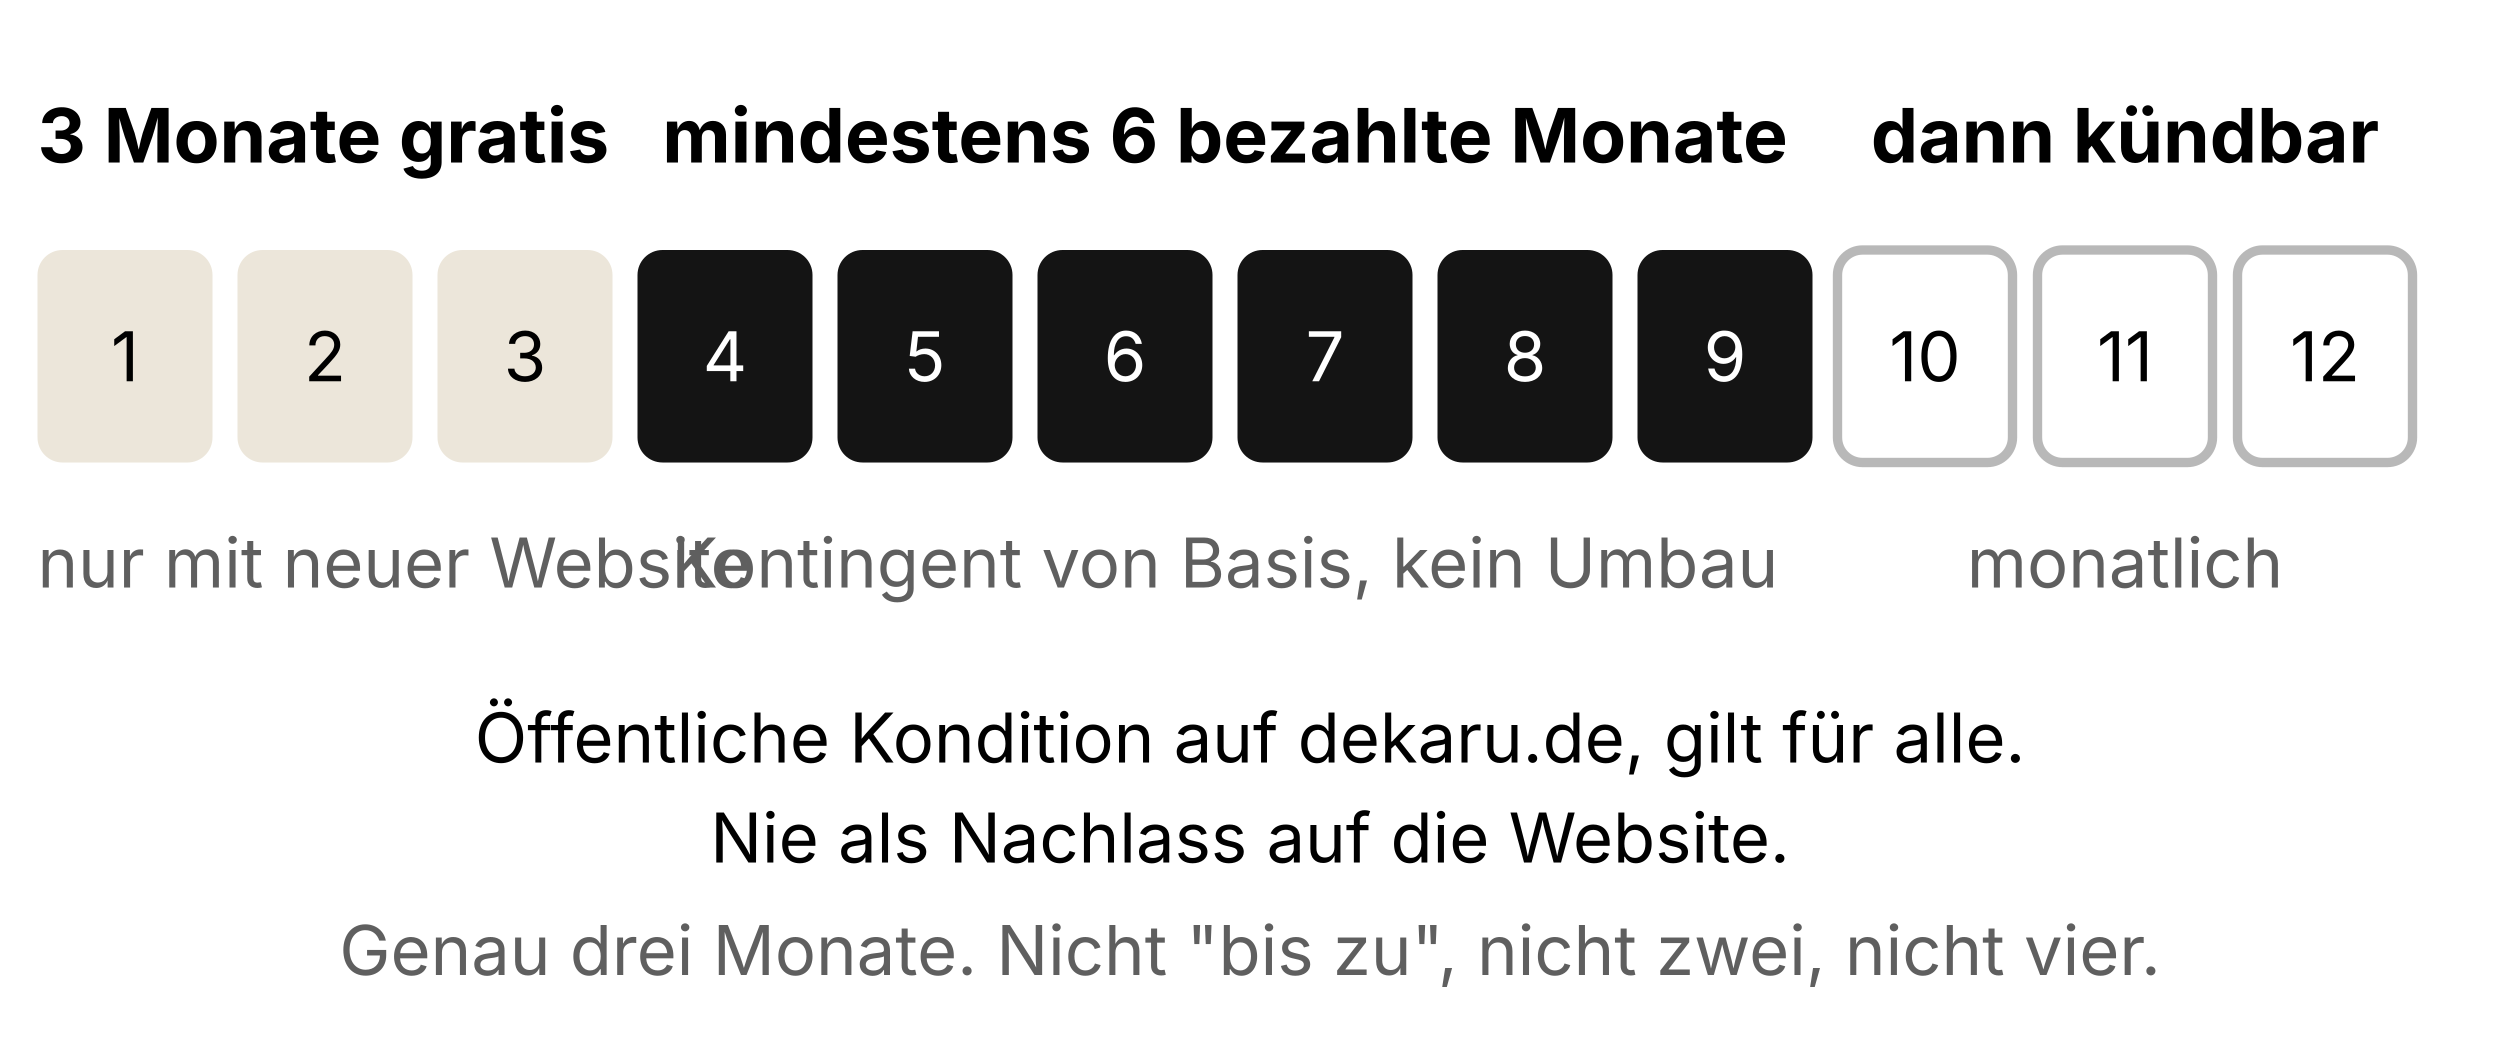
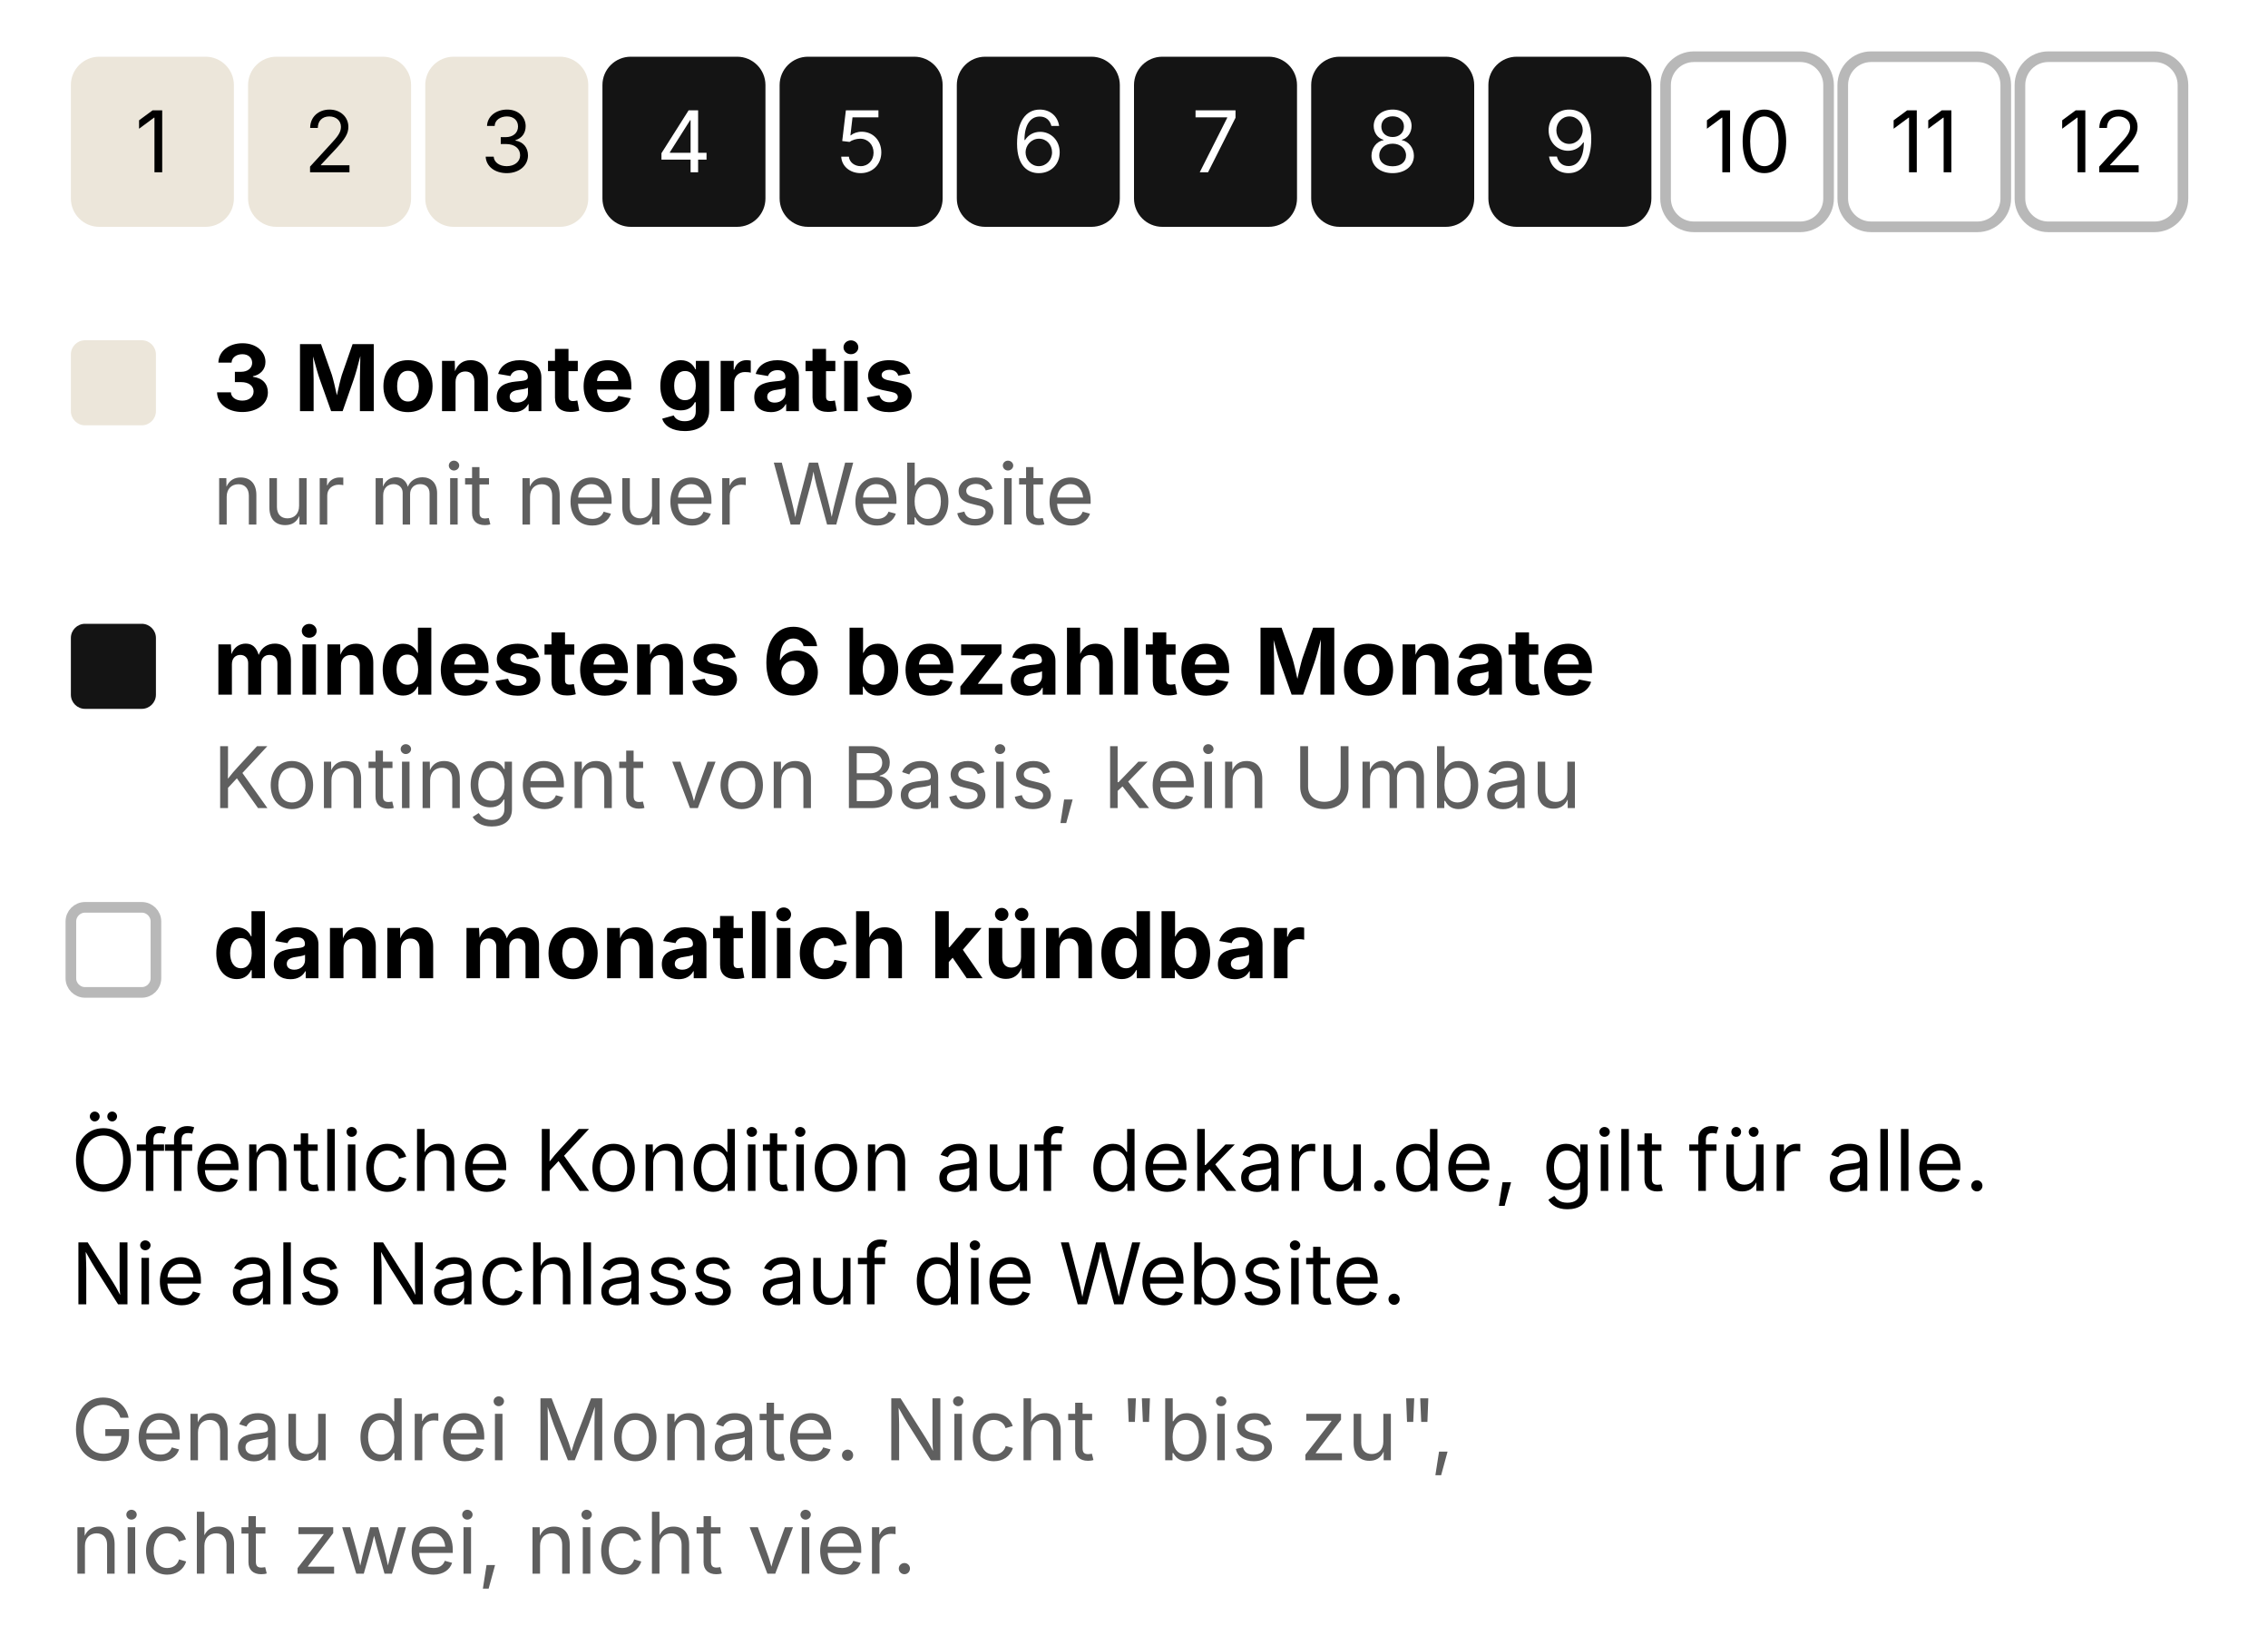
- <svg xmlns="http://www.w3.org/2000/svg" viewBox="0 0 400 166" role="img" aria-labelledby="gq-t gq-d" fill="currentColor" font-family="Inter, system-ui, sans-serif" font-size="12">
+ <svg xmlns="http://www.w3.org/2000/svg" id="g-gq" viewBox="0 0 320 232" role="img" aria-labelledby="gq-t gq-d" fill="currentColor" font-family="Inter, system-ui, sans-serif" font-size="12">
  <style>
-     .f1{fill:var(--lk-f1,#ece6da)}.f2{fill:var(--lk-f2,#e2e7ec)}.ink{fill:var(--lk-ink,#141414)}.on{fill:var(--lk-paper,#ffffff)}
-     .r{fill:none;stroke:var(--lk-line,#b8b8b8);stroke-width:1.5}.mu{fill:var(--lk-muted,#5f5f5f)}.h{font-weight:700}.s{font-size:11px}
+     #g-gq .f1{fill:var(--lk-f1,#ece6da)}#g-gq .ink{fill:var(--lk-ink,#141414)}#g-gq .on{fill:var(--lk-paper,#ffffff)}
+     #g-gq .r{fill:none;stroke:var(--lk-line,#b8b8b8);stroke-width:1.5}#g-gq .mu{fill:var(--lk-muted,#5f5f5f)}#g-gq .t{font-size:13px;font-weight:700}
  </style>
  <g>
-     <rect class="f1" x="6" y="40" width="28" height="34" rx="4" />
-     <rect class="f1" x="38" y="40" width="28" height="34" rx="4" />
-     <rect class="f1" x="70" y="40" width="28" height="34" rx="4" />
-     <rect class="ink" x="102" y="40" width="28" height="34" rx="4" />
-     <rect class="ink" x="134" y="40" width="28" height="34" rx="4" />
-     <rect class="ink" x="166" y="40" width="28" height="34" rx="4" />
-     <rect class="ink" x="198" y="40" width="28" height="34" rx="4" />
-     <rect class="ink" x="230" y="40" width="28" height="34" rx="4" />
-     <rect class="ink" x="262" y="40" width="28" height="34" rx="4" />
-     <rect class="r" x="294" y="40" width="28" height="34" rx="4" />
-     <rect class="r" x="326" y="40" width="28" height="34" rx="4" />
-     <rect class="r" x="358" y="40" width="28" height="34" rx="4" />
+     <rect class="f1" x="10" y="8" width="23" height="24" rx="4" />
+     <rect class="f1" x="35" y="8" width="23" height="24" rx="4" />
+     <rect class="f1" x="60" y="8" width="23" height="24" rx="4" />
+     <rect class="ink" x="85" y="8" width="23" height="24" rx="4" />
+     <rect class="ink" x="110" y="8" width="23" height="24" rx="4" />
+     <rect class="ink" x="135" y="8" width="23" height="24" rx="4" />
+     <rect class="ink" x="160" y="8" width="23" height="24" rx="4" />
+     <rect class="ink" x="185" y="8" width="23" height="24" rx="4" />
+     <rect class="ink" x="210" y="8" width="23" height="24" rx="4" />
+     <rect class="r" x="235" y="8" width="23" height="24" rx="4" />
+     <rect class="r" x="260" y="8" width="23" height="24" rx="4" />
+     <rect class="r" x="285" y="8" width="23" height="24" rx="4" />
  </g>
-   <g class="s" text-anchor="middle">
-     <text x="20" y="61">1</text>
-     <text x="52" y="61">2</text>
-     <text x="84" y="61">3</text>
-     <text x="308" y="61">10</text>
-     <text x="340" y="61">11</text>
-     <text x="372" y="61">12</text>
+   <g text-anchor="middle">
+     <text x="21.5" y="24.3">1</text>
+     <text x="46.5" y="24.3">2</text>
+     <text x="71.5" y="24.3">3</text>
+     <text x="246.5" y="24.3">10</text>
+     <text x="271.5" y="24.3">11</text>
+     <text x="296.5" y="24.3">12</text>
  </g>
-   <g class="s on" text-anchor="middle">
-     <text x="116" y="61">4</text>
-     <text x="148" y="61">5</text>
-     <text x="180" y="61">6</text>
-     <text x="212" y="61">7</text>
-     <text x="244" y="61">8</text>
-     <text x="276" y="61">9</text>
+   <g class="on" text-anchor="middle">
+     <text x="96.5" y="24.3">4</text>
+     <text x="121.5" y="24.3">5</text>
+     <text x="146.5" y="24.3">6</text>
+     <text x="171.5" y="24.3">7</text>
+     <text x="196.5" y="24.3">8</text>
+     <text x="221.5" y="24.3">9</text>
  </g>
-   <text class="h" x="6" y="26">3 Monate gratis</text>
-   <text class="h" x="196" y="26" text-anchor="middle">mindestens 6 bezahlte Monate</text>
-   <text class="h" x="340" y="26" text-anchor="middle">dann kündbar</text>
-   <text class="s mu" x="6" y="94">nur mit neuer Website</text>
-   <text class="s mu" x="196" y="94" text-anchor="middle">Kontingent von Basis, kein Umbau</text>
-   <text class="s mu" x="340" y="94" text-anchor="middle">monatlich</text>
-   <text class="s" x="200" y="122" text-anchor="middle">Öffentliche Kondition auf dekaru.de, gilt für alle.</text>
-   <text class="s" x="200" y="138" text-anchor="middle">Nie als Nachlass auf die Website.</text>
-   <text class="s mu" x="200" y="156" text-anchor="middle">Genau drei Monate. Nicht "bis zu", nicht zwei, nicht vier.</text>
+   <rect class="f1" x="10" y="48" width="12" height="12" rx="2" />
+   <text class="t" x="30" y="58">3 Monate gratis</text>
+   <text class="mu" x="30" y="74">nur mit neuer Website</text>
+   <rect class="ink" x="10" y="88" width="12" height="12" rx="2" />
+   <text class="t" x="30" y="98">mindestens 6 bezahlte Monate</text>
+   <text class="mu" x="30" y="114">Kontingent von Basis, kein Umbau</text>
+   <rect class="r" x="10" y="128" width="12" height="12" rx="2" />
+   <text class="t" x="30" y="138">dann monatlich kündbar</text>
+   <text x="10" y="168">Öffentliche Kondition auf dekaru.de, gilt für alle.</text>
+   <text x="10" y="184">Nie als Nachlass auf die Website.</text>
+   <text class="mu" x="10" y="206">Genau drei Monate. Nicht "bis zu",</text>
+   <text class="mu" x="10" y="222">nicht zwei, nicht vier.</text>
</svg>
